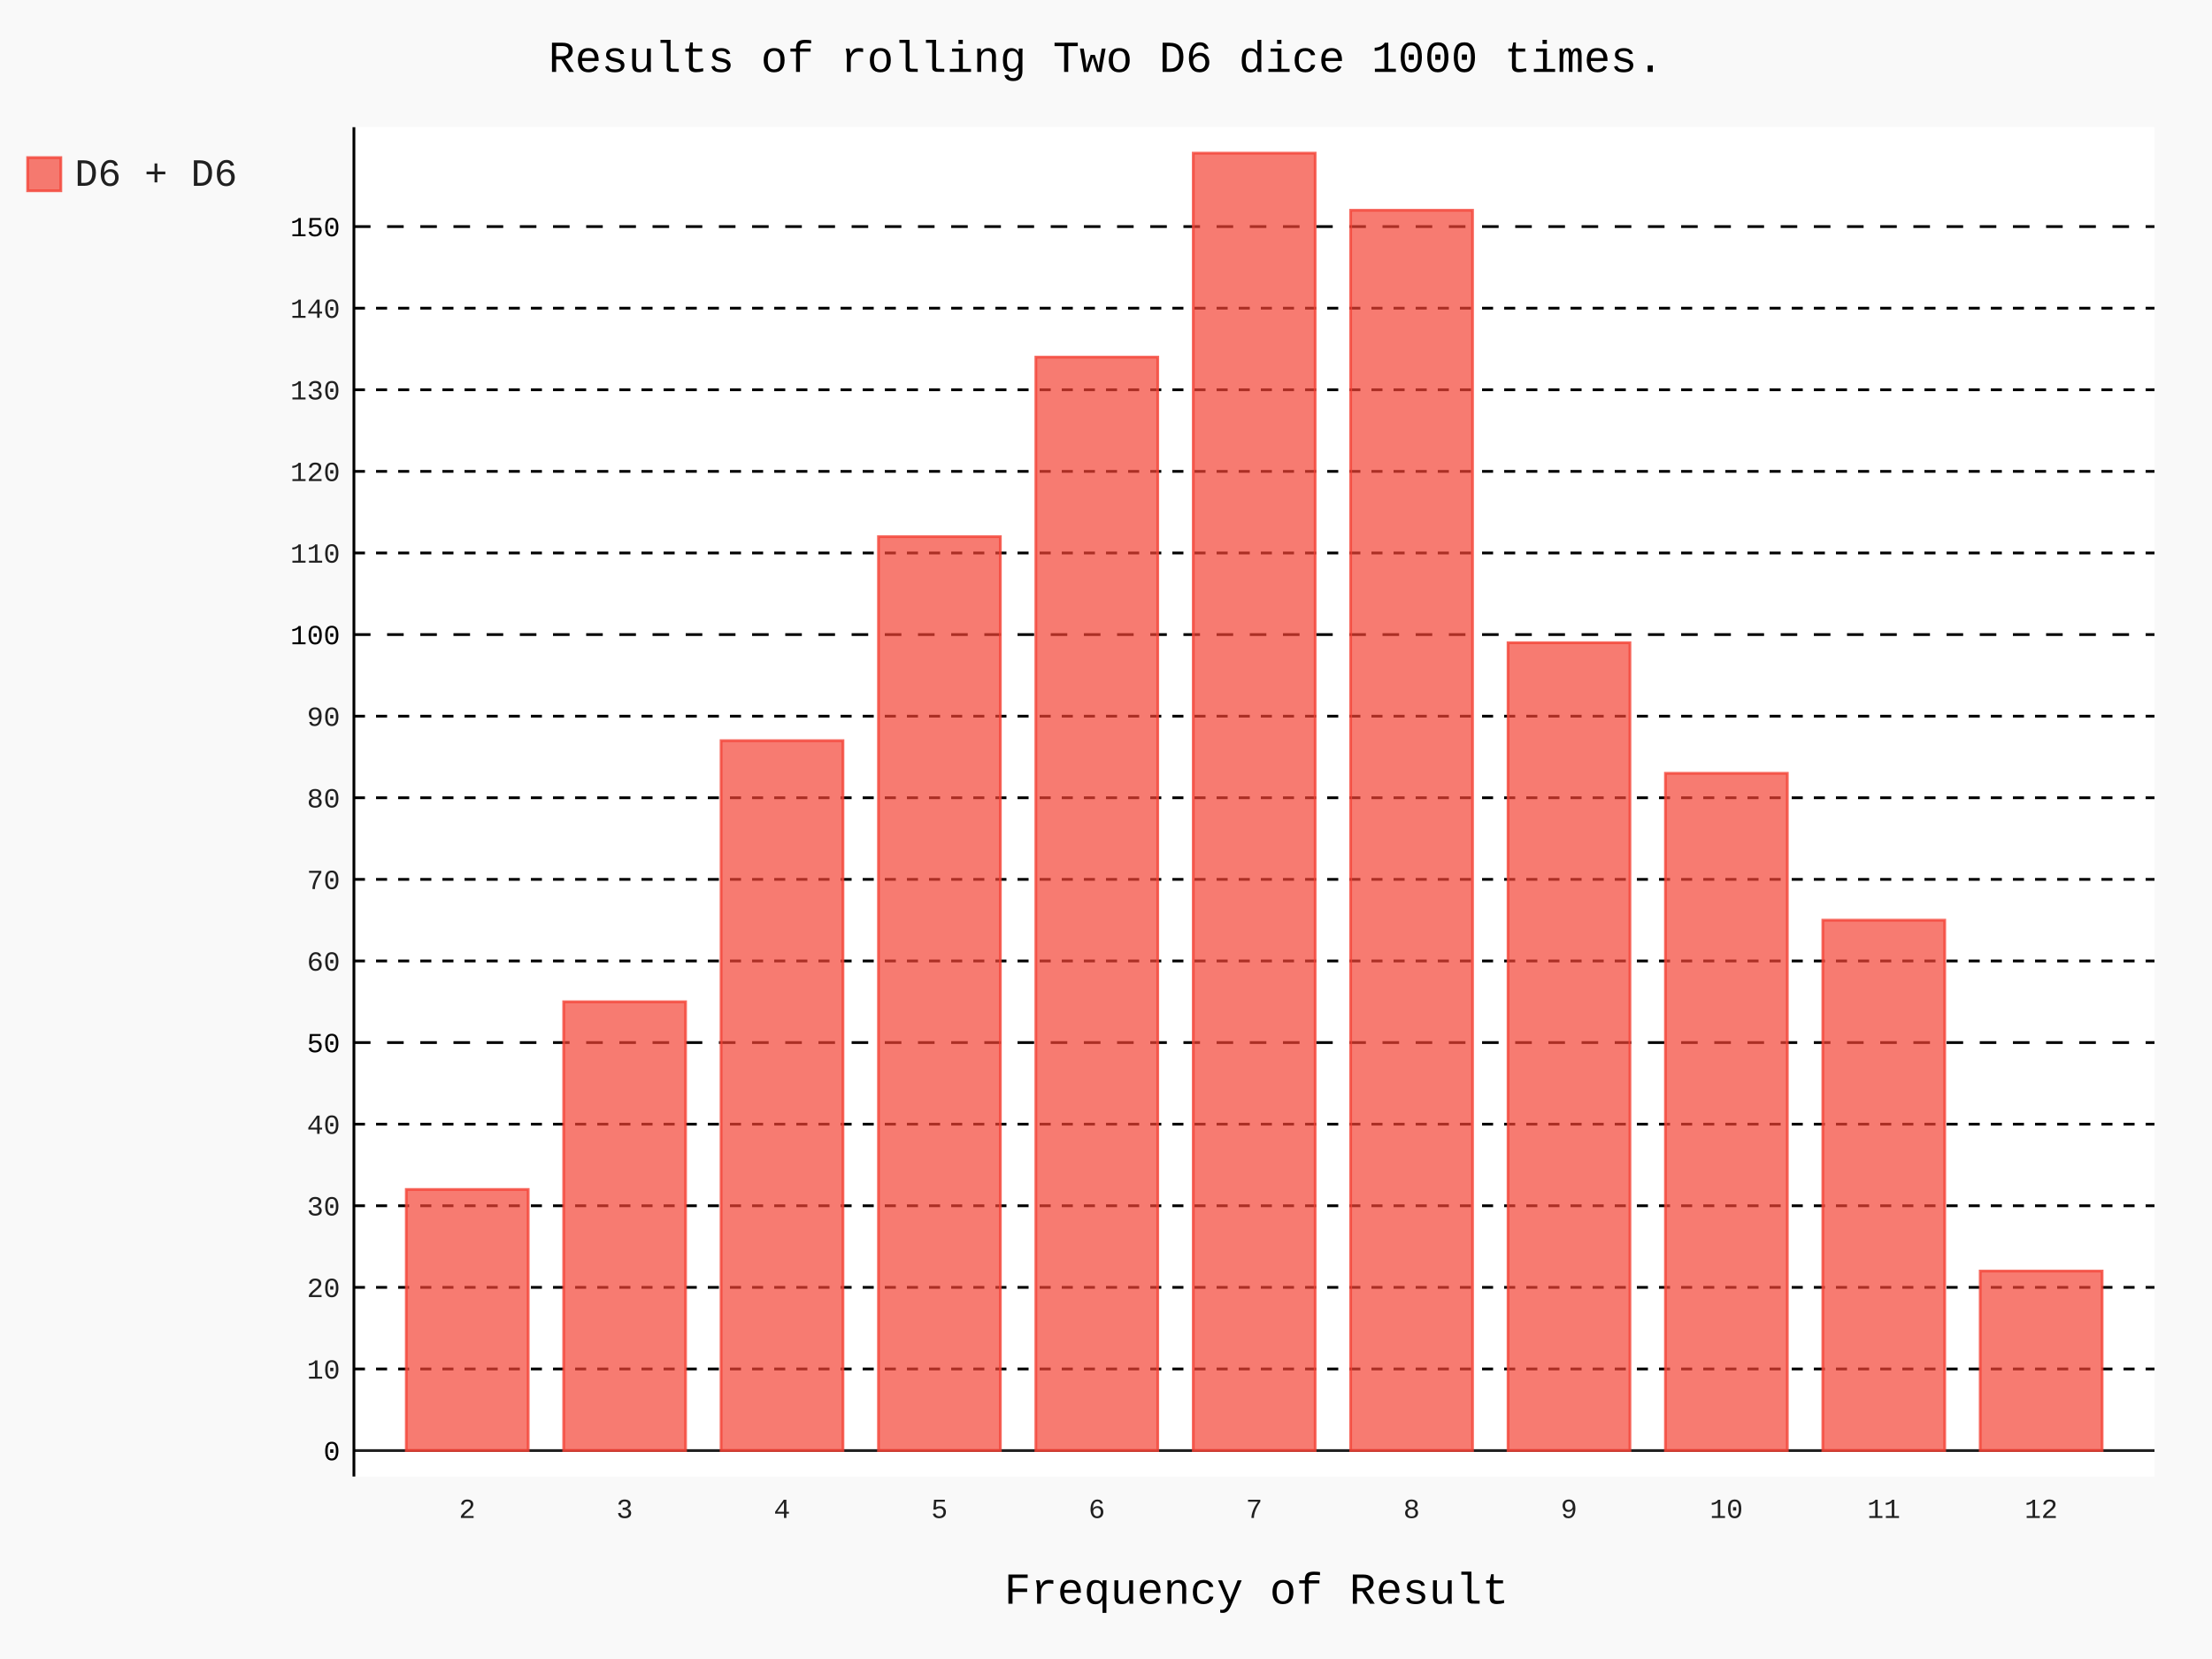
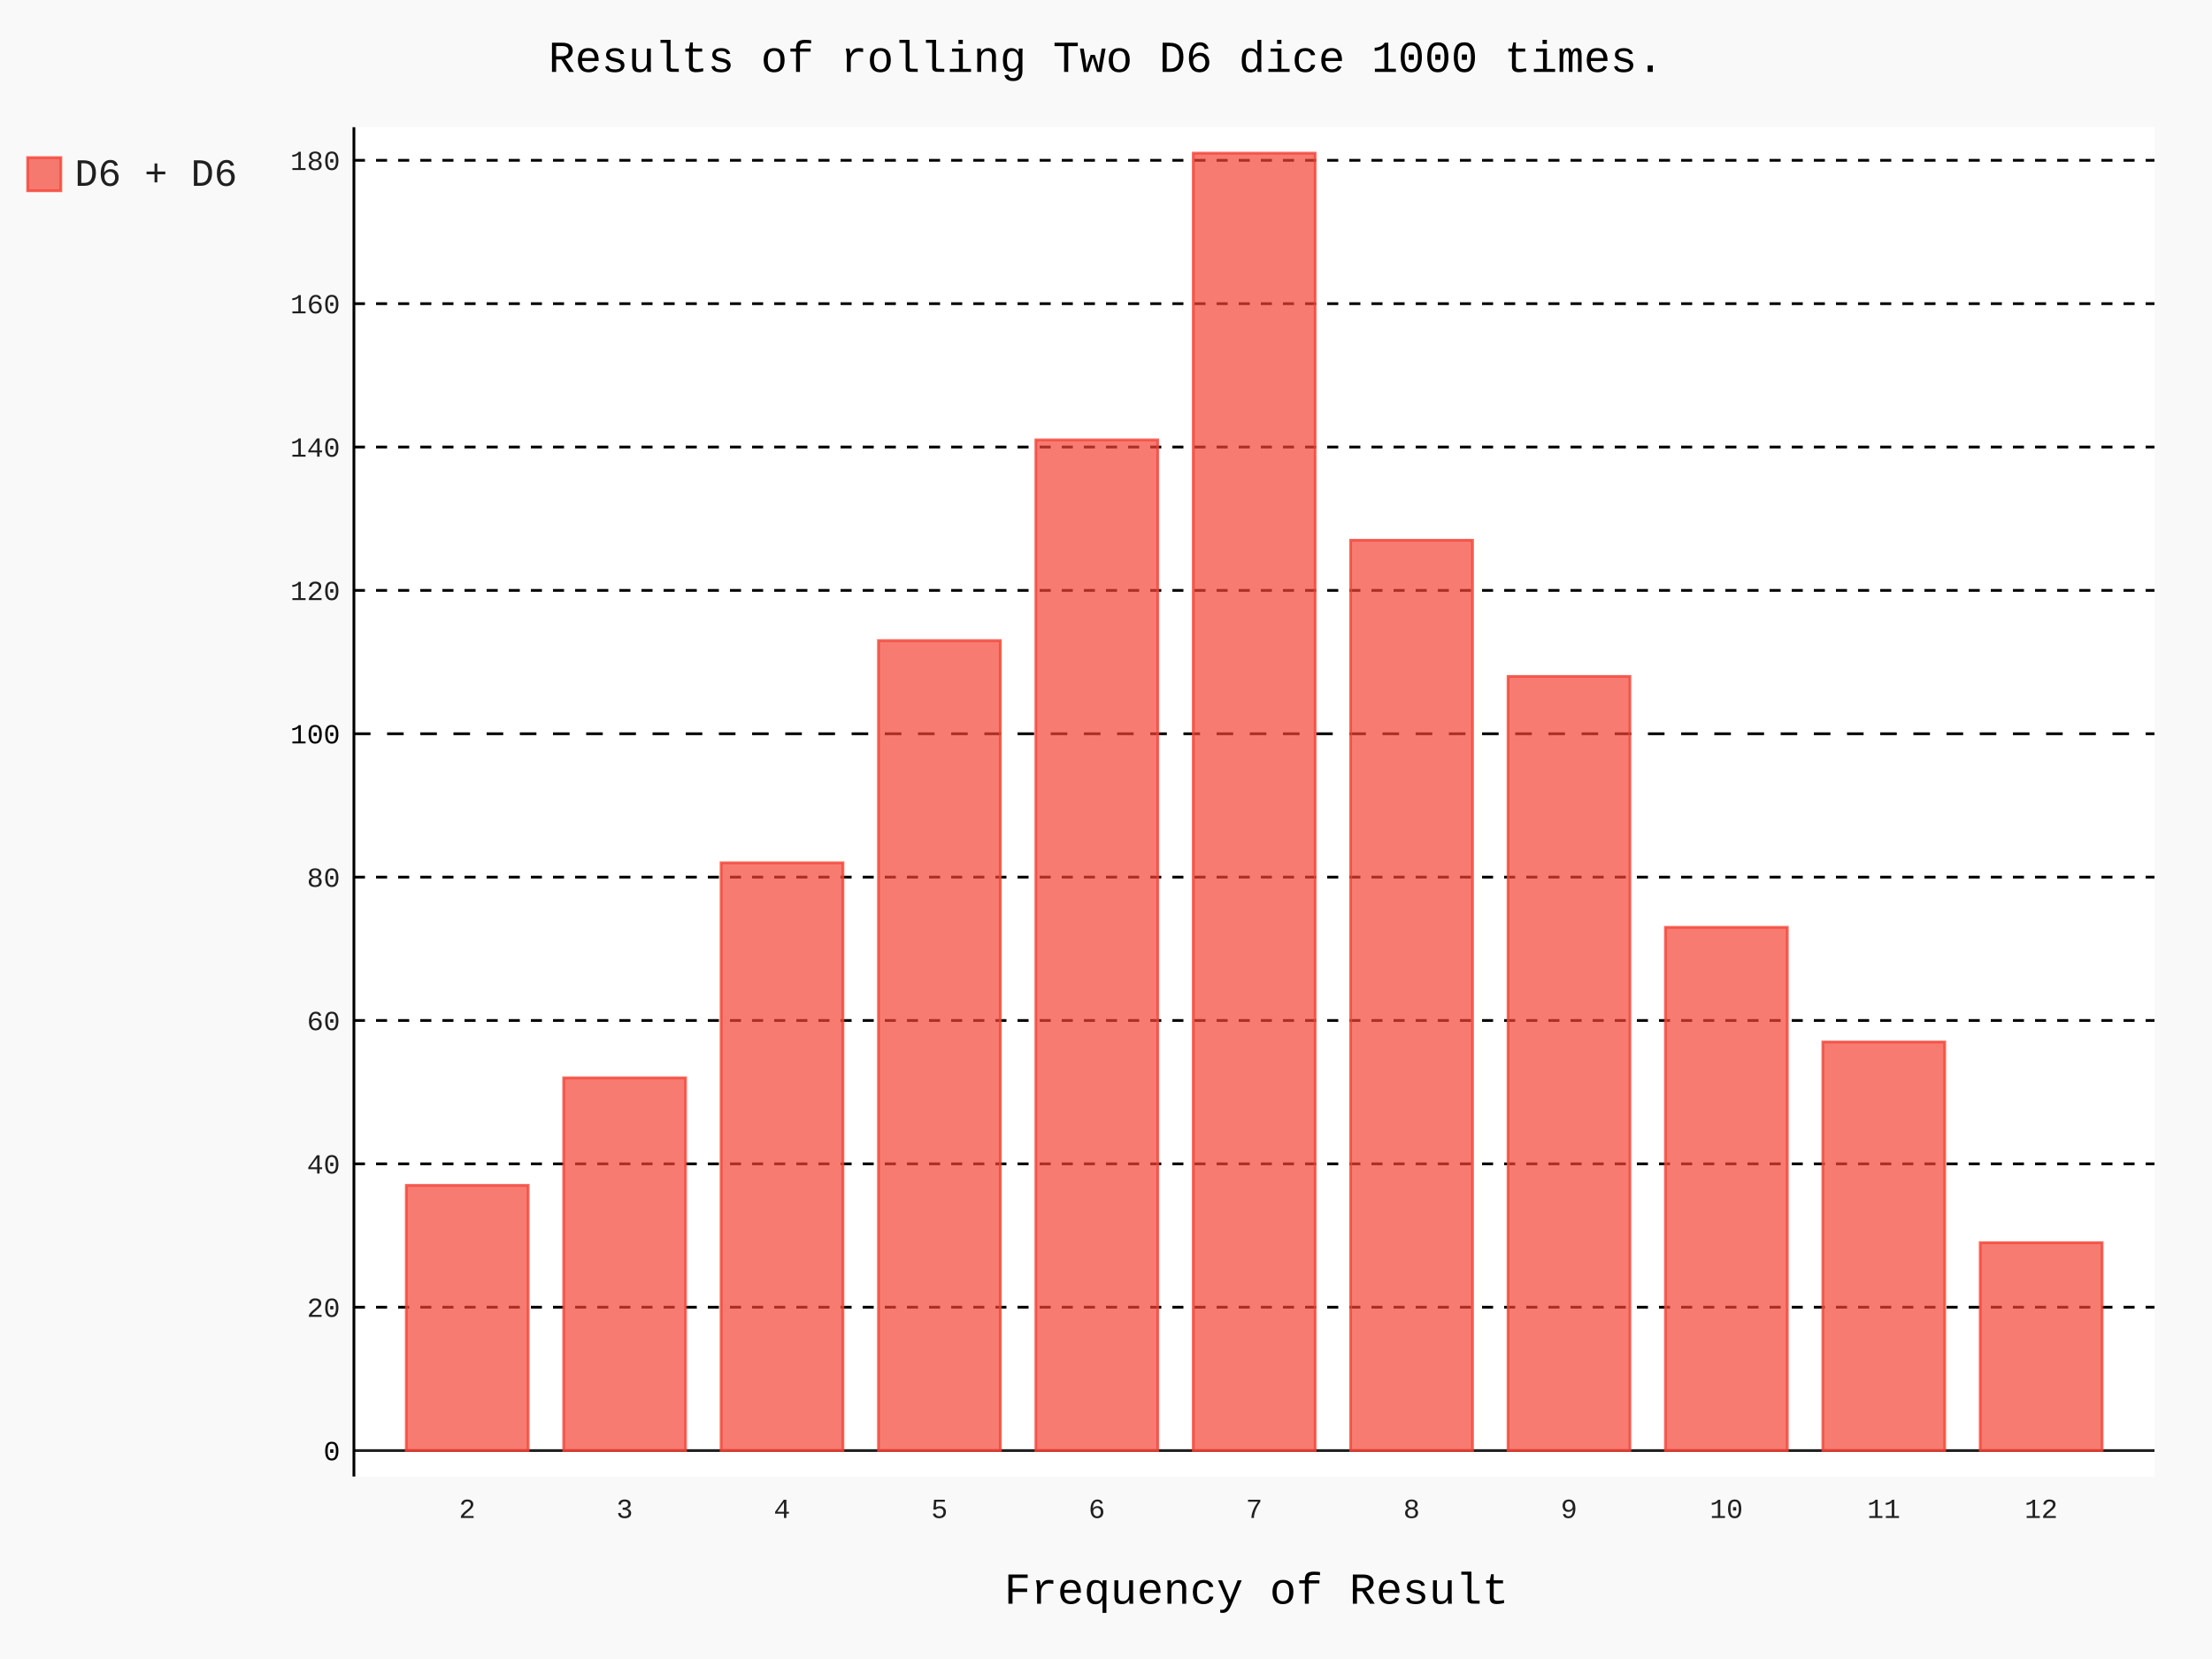
- <svg xmlns="http://www.w3.org/2000/svg" id="chart-f510cb3b-f530-4146-9004-13aab88d4c94" class="pygal-chart" viewBox="0 0 800 600">
+ <svg xmlns="http://www.w3.org/2000/svg" id="chart-bc751dca-ace3-44a9-a9a9-d22015846b7f" class="pygal-chart" viewBox="0 0 800 600">
  <defs>
-     <style type="text/css">#chart-f510cb3b-f530-4146-9004-13aab88d4c94{-webkit-user-select:none;-webkit-font-smoothing:antialiased;font-family:Consolas,"Liberation Mono",Menlo,Courier,monospace}#chart-f510cb3b-f530-4146-9004-13aab88d4c94 .title{font-family:Consolas,"Liberation Mono",Menlo,Courier,monospace;font-size:16px}#chart-f510cb3b-f530-4146-9004-13aab88d4c94 .legends .legend text{font-family:Consolas,"Liberation Mono",Menlo,Courier,monospace;font-size:14px}#chart-f510cb3b-f530-4146-9004-13aab88d4c94 .axis text{font-family:Consolas,"Liberation Mono",Menlo,Courier,monospace;font-size:10px}#chart-f510cb3b-f530-4146-9004-13aab88d4c94 .axis text.major{font-family:Consolas,"Liberation Mono",Menlo,Courier,monospace;font-size:10px}#chart-f510cb3b-f530-4146-9004-13aab88d4c94 .text-overlay text.value{font-family:Consolas,"Liberation Mono",Menlo,Courier,monospace;font-size:16px}#chart-f510cb3b-f530-4146-9004-13aab88d4c94 .text-overlay text.label{font-family:Consolas,"Liberation Mono",Menlo,Courier,monospace;font-size:10px}#chart-f510cb3b-f530-4146-9004-13aab88d4c94 .tooltip{font-family:Consolas,"Liberation Mono",Menlo,Courier,monospace;font-size:14px}#chart-f510cb3b-f530-4146-9004-13aab88d4c94 text.no_data{font-family:Consolas,"Liberation Mono",Menlo,Courier,monospace;font-size:64px}
- #chart-f510cb3b-f530-4146-9004-13aab88d4c94{background-color:rgba(249,249,249,1)}#chart-f510cb3b-f530-4146-9004-13aab88d4c94 path,#chart-f510cb3b-f530-4146-9004-13aab88d4c94 line,#chart-f510cb3b-f530-4146-9004-13aab88d4c94 rect,#chart-f510cb3b-f530-4146-9004-13aab88d4c94 circle{-webkit-transition:150ms;-moz-transition:150ms;transition:150ms}#chart-f510cb3b-f530-4146-9004-13aab88d4c94 .graph &gt; .background{fill:rgba(249,249,249,1)}#chart-f510cb3b-f530-4146-9004-13aab88d4c94 .plot &gt; .background{fill:rgba(255,255,255,1)}#chart-f510cb3b-f530-4146-9004-13aab88d4c94 .graph{fill:rgba(0,0,0,.87)}#chart-f510cb3b-f530-4146-9004-13aab88d4c94 text.no_data{fill:rgba(0,0,0,1)}#chart-f510cb3b-f530-4146-9004-13aab88d4c94 .title{fill:rgba(0,0,0,1)}#chart-f510cb3b-f530-4146-9004-13aab88d4c94 .legends .legend text{fill:rgba(0,0,0,.87)}#chart-f510cb3b-f530-4146-9004-13aab88d4c94 .legends .legend:hover text{fill:rgba(0,0,0,1)}#chart-f510cb3b-f530-4146-9004-13aab88d4c94 .axis .line{stroke:rgba(0,0,0,1)}#chart-f510cb3b-f530-4146-9004-13aab88d4c94 .axis .guide.line{stroke:rgba(0,0,0,.54)}#chart-f510cb3b-f530-4146-9004-13aab88d4c94 .axis .major.line{stroke:rgba(0,0,0,.87)}#chart-f510cb3b-f530-4146-9004-13aab88d4c94 .axis text.major{fill:rgba(0,0,0,1)}#chart-f510cb3b-f530-4146-9004-13aab88d4c94 .axis.y .guides:hover .guide.line,#chart-f510cb3b-f530-4146-9004-13aab88d4c94 .line-graph .axis.x .guides:hover .guide.line,#chart-f510cb3b-f530-4146-9004-13aab88d4c94 .stackedline-graph .axis.x .guides:hover .guide.line,#chart-f510cb3b-f530-4146-9004-13aab88d4c94 .xy-graph .axis.x .guides:hover .guide.line{stroke:rgba(0,0,0,1)}#chart-f510cb3b-f530-4146-9004-13aab88d4c94 .axis .guides:hover text{fill:rgba(0,0,0,1)}#chart-f510cb3b-f530-4146-9004-13aab88d4c94 .reactive{fill-opacity:.7;stroke-opacity:.8;stroke-width:1}#chart-f510cb3b-f530-4146-9004-13aab88d4c94 .ci{stroke:rgba(0,0,0,.87)}#chart-f510cb3b-f530-4146-9004-13aab88d4c94 .reactive.active,#chart-f510cb3b-f530-4146-9004-13aab88d4c94 .active .reactive{fill-opacity:.8;stroke-opacity:.9;stroke-width:4}#chart-f510cb3b-f530-4146-9004-13aab88d4c94 .ci .reactive.active{stroke-width:1.5}#chart-f510cb3b-f530-4146-9004-13aab88d4c94 .series text{fill:rgba(0,0,0,1)}#chart-f510cb3b-f530-4146-9004-13aab88d4c94 .tooltip rect{fill:rgba(255,255,255,1);stroke:rgba(0,0,0,1);-webkit-transition:opacity 150ms;-moz-transition:opacity 150ms;transition:opacity 150ms}#chart-f510cb3b-f530-4146-9004-13aab88d4c94 .tooltip .label{fill:rgba(0,0,0,.87)}#chart-f510cb3b-f530-4146-9004-13aab88d4c94 .tooltip .label{fill:rgba(0,0,0,.87)}#chart-f510cb3b-f530-4146-9004-13aab88d4c94 .tooltip .legend{font-size:.8em;fill:rgba(0,0,0,.54)}#chart-f510cb3b-f530-4146-9004-13aab88d4c94 .tooltip .x_label{font-size:.6em;fill:rgba(0,0,0,1)}#chart-f510cb3b-f530-4146-9004-13aab88d4c94 .tooltip .xlink{font-size:.5em;text-decoration:underline}#chart-f510cb3b-f530-4146-9004-13aab88d4c94 .tooltip .value{font-size:1.5em}#chart-f510cb3b-f530-4146-9004-13aab88d4c94 .bound{font-size:.5em}#chart-f510cb3b-f530-4146-9004-13aab88d4c94 .max-value{font-size:.75em;fill:rgba(0,0,0,.54)}#chart-f510cb3b-f530-4146-9004-13aab88d4c94 .map-element{fill:rgba(255,255,255,1);stroke:rgba(0,0,0,.54) !important}#chart-f510cb3b-f530-4146-9004-13aab88d4c94 .map-element .reactive{fill-opacity:inherit;stroke-opacity:inherit}#chart-f510cb3b-f530-4146-9004-13aab88d4c94 .color-0,#chart-f510cb3b-f530-4146-9004-13aab88d4c94 .color-0 a:visited{stroke:#F44336;fill:#F44336}#chart-f510cb3b-f530-4146-9004-13aab88d4c94 .text-overlay .color-0 text{fill:black}
- #chart-f510cb3b-f530-4146-9004-13aab88d4c94 text.no_data{text-anchor:middle}#chart-f510cb3b-f530-4146-9004-13aab88d4c94 .guide.line{fill:none}#chart-f510cb3b-f530-4146-9004-13aab88d4c94 .centered{text-anchor:middle}#chart-f510cb3b-f530-4146-9004-13aab88d4c94 .title{text-anchor:middle}#chart-f510cb3b-f530-4146-9004-13aab88d4c94 .legends .legend text{fill-opacity:1}#chart-f510cb3b-f530-4146-9004-13aab88d4c94 .axis.x text{text-anchor:middle}#chart-f510cb3b-f530-4146-9004-13aab88d4c94 .axis.x:not(.web) text[transform]{text-anchor:start}#chart-f510cb3b-f530-4146-9004-13aab88d4c94 .axis.x:not(.web) text[transform].backwards{text-anchor:end}#chart-f510cb3b-f530-4146-9004-13aab88d4c94 .axis.y text{text-anchor:end}#chart-f510cb3b-f530-4146-9004-13aab88d4c94 .axis.y text[transform].backwards{text-anchor:start}#chart-f510cb3b-f530-4146-9004-13aab88d4c94 .axis.y2 text{text-anchor:start}#chart-f510cb3b-f530-4146-9004-13aab88d4c94 .axis.y2 text[transform].backwards{text-anchor:end}#chart-f510cb3b-f530-4146-9004-13aab88d4c94 .axis .guide.line{stroke-dasharray:4,4;stroke:black}#chart-f510cb3b-f530-4146-9004-13aab88d4c94 .axis .major.guide.line{stroke-dasharray:6,6;stroke:black}#chart-f510cb3b-f530-4146-9004-13aab88d4c94 .horizontal .axis.y .guide.line,#chart-f510cb3b-f530-4146-9004-13aab88d4c94 .horizontal .axis.y2 .guide.line,#chart-f510cb3b-f530-4146-9004-13aab88d4c94 .vertical .axis.x .guide.line{opacity:0}#chart-f510cb3b-f530-4146-9004-13aab88d4c94 .horizontal .axis.always_show .guide.line,#chart-f510cb3b-f530-4146-9004-13aab88d4c94 .vertical .axis.always_show .guide.line{opacity:1 !important}#chart-f510cb3b-f530-4146-9004-13aab88d4c94 .axis.y .guides:hover .guide.line,#chart-f510cb3b-f530-4146-9004-13aab88d4c94 .axis.y2 .guides:hover .guide.line,#chart-f510cb3b-f530-4146-9004-13aab88d4c94 .axis.x .guides:hover .guide.line{opacity:1}#chart-f510cb3b-f530-4146-9004-13aab88d4c94 .axis .guides:hover text{opacity:1}#chart-f510cb3b-f530-4146-9004-13aab88d4c94 .nofill{fill:none}#chart-f510cb3b-f530-4146-9004-13aab88d4c94 .subtle-fill{fill-opacity:.2}#chart-f510cb3b-f530-4146-9004-13aab88d4c94 .dot{stroke-width:1px;fill-opacity:1;stroke-opacity:1}#chart-f510cb3b-f530-4146-9004-13aab88d4c94 .dot.active{stroke-width:5px}#chart-f510cb3b-f530-4146-9004-13aab88d4c94 .dot.negative{fill:transparent}#chart-f510cb3b-f530-4146-9004-13aab88d4c94 text,#chart-f510cb3b-f530-4146-9004-13aab88d4c94 tspan{stroke:none !important}#chart-f510cb3b-f530-4146-9004-13aab88d4c94 .series text.active{opacity:1}#chart-f510cb3b-f530-4146-9004-13aab88d4c94 .tooltip rect{fill-opacity:.95;stroke-width:.5}#chart-f510cb3b-f530-4146-9004-13aab88d4c94 .tooltip text{fill-opacity:1}#chart-f510cb3b-f530-4146-9004-13aab88d4c94 .showable{visibility:hidden}#chart-f510cb3b-f530-4146-9004-13aab88d4c94 .showable.shown{visibility:visible}#chart-f510cb3b-f530-4146-9004-13aab88d4c94 .gauge-background{fill:rgba(229,229,229,1);stroke:none}#chart-f510cb3b-f530-4146-9004-13aab88d4c94 .bg-lines{stroke:rgba(249,249,249,1);stroke-width:2px}</style>
+     <style type="text/css">#chart-bc751dca-ace3-44a9-a9a9-d22015846b7f{-webkit-user-select:none;-webkit-font-smoothing:antialiased;font-family:Consolas,"Liberation Mono",Menlo,Courier,monospace}#chart-bc751dca-ace3-44a9-a9a9-d22015846b7f .title{font-family:Consolas,"Liberation Mono",Menlo,Courier,monospace;font-size:16px}#chart-bc751dca-ace3-44a9-a9a9-d22015846b7f .legends .legend text{font-family:Consolas,"Liberation Mono",Menlo,Courier,monospace;font-size:14px}#chart-bc751dca-ace3-44a9-a9a9-d22015846b7f .axis text{font-family:Consolas,"Liberation Mono",Menlo,Courier,monospace;font-size:10px}#chart-bc751dca-ace3-44a9-a9a9-d22015846b7f .axis text.major{font-family:Consolas,"Liberation Mono",Menlo,Courier,monospace;font-size:10px}#chart-bc751dca-ace3-44a9-a9a9-d22015846b7f .text-overlay text.value{font-family:Consolas,"Liberation Mono",Menlo,Courier,monospace;font-size:16px}#chart-bc751dca-ace3-44a9-a9a9-d22015846b7f .text-overlay text.label{font-family:Consolas,"Liberation Mono",Menlo,Courier,monospace;font-size:10px}#chart-bc751dca-ace3-44a9-a9a9-d22015846b7f .tooltip{font-family:Consolas,"Liberation Mono",Menlo,Courier,monospace;font-size:14px}#chart-bc751dca-ace3-44a9-a9a9-d22015846b7f text.no_data{font-family:Consolas,"Liberation Mono",Menlo,Courier,monospace;font-size:64px}
+ #chart-bc751dca-ace3-44a9-a9a9-d22015846b7f{background-color:rgba(249,249,249,1)}#chart-bc751dca-ace3-44a9-a9a9-d22015846b7f path,#chart-bc751dca-ace3-44a9-a9a9-d22015846b7f line,#chart-bc751dca-ace3-44a9-a9a9-d22015846b7f rect,#chart-bc751dca-ace3-44a9-a9a9-d22015846b7f circle{-webkit-transition:150ms;-moz-transition:150ms;transition:150ms}#chart-bc751dca-ace3-44a9-a9a9-d22015846b7f .graph &gt; .background{fill:rgba(249,249,249,1)}#chart-bc751dca-ace3-44a9-a9a9-d22015846b7f .plot &gt; .background{fill:rgba(255,255,255,1)}#chart-bc751dca-ace3-44a9-a9a9-d22015846b7f .graph{fill:rgba(0,0,0,.87)}#chart-bc751dca-ace3-44a9-a9a9-d22015846b7f text.no_data{fill:rgba(0,0,0,1)}#chart-bc751dca-ace3-44a9-a9a9-d22015846b7f .title{fill:rgba(0,0,0,1)}#chart-bc751dca-ace3-44a9-a9a9-d22015846b7f .legends .legend text{fill:rgba(0,0,0,.87)}#chart-bc751dca-ace3-44a9-a9a9-d22015846b7f .legends .legend:hover text{fill:rgba(0,0,0,1)}#chart-bc751dca-ace3-44a9-a9a9-d22015846b7f .axis .line{stroke:rgba(0,0,0,1)}#chart-bc751dca-ace3-44a9-a9a9-d22015846b7f .axis .guide.line{stroke:rgba(0,0,0,.54)}#chart-bc751dca-ace3-44a9-a9a9-d22015846b7f .axis .major.line{stroke:rgba(0,0,0,.87)}#chart-bc751dca-ace3-44a9-a9a9-d22015846b7f .axis text.major{fill:rgba(0,0,0,1)}#chart-bc751dca-ace3-44a9-a9a9-d22015846b7f .axis.y .guides:hover .guide.line,#chart-bc751dca-ace3-44a9-a9a9-d22015846b7f .line-graph .axis.x .guides:hover .guide.line,#chart-bc751dca-ace3-44a9-a9a9-d22015846b7f .stackedline-graph .axis.x .guides:hover .guide.line,#chart-bc751dca-ace3-44a9-a9a9-d22015846b7f .xy-graph .axis.x .guides:hover .guide.line{stroke:rgba(0,0,0,1)}#chart-bc751dca-ace3-44a9-a9a9-d22015846b7f .axis .guides:hover text{fill:rgba(0,0,0,1)}#chart-bc751dca-ace3-44a9-a9a9-d22015846b7f .reactive{fill-opacity:.7;stroke-opacity:.8;stroke-width:1}#chart-bc751dca-ace3-44a9-a9a9-d22015846b7f .ci{stroke:rgba(0,0,0,.87)}#chart-bc751dca-ace3-44a9-a9a9-d22015846b7f .reactive.active,#chart-bc751dca-ace3-44a9-a9a9-d22015846b7f .active .reactive{fill-opacity:.8;stroke-opacity:.9;stroke-width:4}#chart-bc751dca-ace3-44a9-a9a9-d22015846b7f .ci .reactive.active{stroke-width:1.5}#chart-bc751dca-ace3-44a9-a9a9-d22015846b7f .series text{fill:rgba(0,0,0,1)}#chart-bc751dca-ace3-44a9-a9a9-d22015846b7f .tooltip rect{fill:rgba(255,255,255,1);stroke:rgba(0,0,0,1);-webkit-transition:opacity 150ms;-moz-transition:opacity 150ms;transition:opacity 150ms}#chart-bc751dca-ace3-44a9-a9a9-d22015846b7f .tooltip .label{fill:rgba(0,0,0,.87)}#chart-bc751dca-ace3-44a9-a9a9-d22015846b7f .tooltip .label{fill:rgba(0,0,0,.87)}#chart-bc751dca-ace3-44a9-a9a9-d22015846b7f .tooltip .legend{font-size:.8em;fill:rgba(0,0,0,.54)}#chart-bc751dca-ace3-44a9-a9a9-d22015846b7f .tooltip .x_label{font-size:.6em;fill:rgba(0,0,0,1)}#chart-bc751dca-ace3-44a9-a9a9-d22015846b7f .tooltip .xlink{font-size:.5em;text-decoration:underline}#chart-bc751dca-ace3-44a9-a9a9-d22015846b7f .tooltip .value{font-size:1.5em}#chart-bc751dca-ace3-44a9-a9a9-d22015846b7f .bound{font-size:.5em}#chart-bc751dca-ace3-44a9-a9a9-d22015846b7f .max-value{font-size:.75em;fill:rgba(0,0,0,.54)}#chart-bc751dca-ace3-44a9-a9a9-d22015846b7f .map-element{fill:rgba(255,255,255,1);stroke:rgba(0,0,0,.54) !important}#chart-bc751dca-ace3-44a9-a9a9-d22015846b7f .map-element .reactive{fill-opacity:inherit;stroke-opacity:inherit}#chart-bc751dca-ace3-44a9-a9a9-d22015846b7f .color-0,#chart-bc751dca-ace3-44a9-a9a9-d22015846b7f .color-0 a:visited{stroke:#F44336;fill:#F44336}#chart-bc751dca-ace3-44a9-a9a9-d22015846b7f .text-overlay .color-0 text{fill:black}
+ #chart-bc751dca-ace3-44a9-a9a9-d22015846b7f text.no_data{text-anchor:middle}#chart-bc751dca-ace3-44a9-a9a9-d22015846b7f .guide.line{fill:none}#chart-bc751dca-ace3-44a9-a9a9-d22015846b7f .centered{text-anchor:middle}#chart-bc751dca-ace3-44a9-a9a9-d22015846b7f .title{text-anchor:middle}#chart-bc751dca-ace3-44a9-a9a9-d22015846b7f .legends .legend text{fill-opacity:1}#chart-bc751dca-ace3-44a9-a9a9-d22015846b7f .axis.x text{text-anchor:middle}#chart-bc751dca-ace3-44a9-a9a9-d22015846b7f .axis.x:not(.web) text[transform]{text-anchor:start}#chart-bc751dca-ace3-44a9-a9a9-d22015846b7f .axis.x:not(.web) text[transform].backwards{text-anchor:end}#chart-bc751dca-ace3-44a9-a9a9-d22015846b7f .axis.y text{text-anchor:end}#chart-bc751dca-ace3-44a9-a9a9-d22015846b7f .axis.y text[transform].backwards{text-anchor:start}#chart-bc751dca-ace3-44a9-a9a9-d22015846b7f .axis.y2 text{text-anchor:start}#chart-bc751dca-ace3-44a9-a9a9-d22015846b7f .axis.y2 text[transform].backwards{text-anchor:end}#chart-bc751dca-ace3-44a9-a9a9-d22015846b7f .axis .guide.line{stroke-dasharray:4,4;stroke:black}#chart-bc751dca-ace3-44a9-a9a9-d22015846b7f .axis .major.guide.line{stroke-dasharray:6,6;stroke:black}#chart-bc751dca-ace3-44a9-a9a9-d22015846b7f .horizontal .axis.y .guide.line,#chart-bc751dca-ace3-44a9-a9a9-d22015846b7f .horizontal .axis.y2 .guide.line,#chart-bc751dca-ace3-44a9-a9a9-d22015846b7f .vertical .axis.x .guide.line{opacity:0}#chart-bc751dca-ace3-44a9-a9a9-d22015846b7f .horizontal .axis.always_show .guide.line,#chart-bc751dca-ace3-44a9-a9a9-d22015846b7f .vertical .axis.always_show .guide.line{opacity:1 !important}#chart-bc751dca-ace3-44a9-a9a9-d22015846b7f .axis.y .guides:hover .guide.line,#chart-bc751dca-ace3-44a9-a9a9-d22015846b7f .axis.y2 .guides:hover .guide.line,#chart-bc751dca-ace3-44a9-a9a9-d22015846b7f .axis.x .guides:hover .guide.line{opacity:1}#chart-bc751dca-ace3-44a9-a9a9-d22015846b7f .axis .guides:hover text{opacity:1}#chart-bc751dca-ace3-44a9-a9a9-d22015846b7f .nofill{fill:none}#chart-bc751dca-ace3-44a9-a9a9-d22015846b7f .subtle-fill{fill-opacity:.2}#chart-bc751dca-ace3-44a9-a9a9-d22015846b7f .dot{stroke-width:1px;fill-opacity:1;stroke-opacity:1}#chart-bc751dca-ace3-44a9-a9a9-d22015846b7f .dot.active{stroke-width:5px}#chart-bc751dca-ace3-44a9-a9a9-d22015846b7f .dot.negative{fill:transparent}#chart-bc751dca-ace3-44a9-a9a9-d22015846b7f text,#chart-bc751dca-ace3-44a9-a9a9-d22015846b7f tspan{stroke:none !important}#chart-bc751dca-ace3-44a9-a9a9-d22015846b7f .series text.active{opacity:1}#chart-bc751dca-ace3-44a9-a9a9-d22015846b7f .tooltip rect{fill-opacity:.95;stroke-width:.5}#chart-bc751dca-ace3-44a9-a9a9-d22015846b7f .tooltip text{fill-opacity:1}#chart-bc751dca-ace3-44a9-a9a9-d22015846b7f .showable{visibility:hidden}#chart-bc751dca-ace3-44a9-a9a9-d22015846b7f .showable.shown{visibility:visible}#chart-bc751dca-ace3-44a9-a9a9-d22015846b7f .gauge-background{fill:rgba(229,229,229,1);stroke:none}#chart-bc751dca-ace3-44a9-a9a9-d22015846b7f .bg-lines{stroke:rgba(249,249,249,1);stroke-width:2px}</style>
  </defs>
  <g class="graph bar-graph vertical">
    <rect x="0" y="0" width="800" height="600" class="background" />
    <g transform="translate(128, 46)" class="plot">
      <rect x="0" y="0" width="651.2" height="488" class="background" />
      <g class="axis y always_show">
        <g class="guides">
          <path d="M0 478.615 h651.2" class="axis major line" />
          <text x="-5" y="482.115" class="major">0</text>
        </g>
        <g class="guides">
-           <path d="M0 449.104 h651.2" class="guide line" />
-           <text x="-5" y="452.604" class="">10</text>
+           <path d="M0 426.767 h651.2" class="guide line" />
+           <text x="-5" y="430.267" class="">20</text>
        </g>
        <g class="guides">
-           <path d="M0 419.593 h651.2" class="guide line" />
-           <text x="-5" y="423.093" class="">20</text>
+           <path d="M0 374.918 h651.2" class="guide line" />
+           <text x="-5" y="378.418" class="">40</text>
        </g>
        <g class="guides">
-           <path d="M0 390.081 h651.2" class="guide line" />
-           <text x="-5" y="393.581" class="">30</text>
+           <path d="M0 323.069 h651.2" class="guide line" />
+           <text x="-5" y="326.569" class="">60</text>
        </g>
        <g class="guides">
-           <path d="M0 360.57 h651.2" class="guide line" />
-           <text x="-5" y="364.07" class="">40</text>
+           <path d="M0 271.221 h651.2" class="guide line" />
+           <text x="-5" y="274.721" class="">80</text>
        </g>
        <g class="guides">
-           <path d="M0 331.059 h651.2" class="major guide line" />
-           <text x="-5" y="334.559" class="major">50</text>
+           <path d="M0 219.372 h651.2" class="major guide line" />
+           <text x="-5" y="222.872" class="major">100</text>
        </g>
        <g class="guides">
-           <path d="M0 301.547 h651.2" class="guide line" />
-           <text x="-5" y="305.047" class="">60</text>
+           <path d="M0 167.523 h651.2" class="guide line" />
+           <text x="-5" y="171.023" class="">120</text>
        </g>
        <g class="guides">
-           <path d="M0 272.036 h651.2" class="guide line" />
-           <text x="-5" y="275.536" class="">70</text>
+           <path d="M0 115.674 h651.2" class="guide line" />
+           <text x="-5" y="119.174" class="">140</text>
        </g>
        <g class="guides">
-           <path d="M0 242.524 h651.2" class="guide line" />
-           <text x="-5" y="246.024" class="">80</text>
+           <path d="M0 63.826 h651.2" class="guide line" />
+           <text x="-5" y="67.326" class="">160</text>
        </g>
        <g class="guides">
-           <path d="M0 213.013 h651.2" class="guide line" />
-           <text x="-5" y="216.513" class="">90</text>
-         </g>
-         <g class="guides">
-           <path d="M0 183.502 h651.2" class="major guide line" />
-           <text x="-5" y="187.002" class="major">100</text>
-         </g>
-         <g class="guides">
-           <path d="M0 153.99 h651.2" class="guide line" />
-           <text x="-5" y="157.49" class="">110</text>
-         </g>
-         <g class="guides">
-           <path d="M0 124.479 h651.2" class="guide line" />
-           <text x="-5" y="127.979" class="">120</text>
-         </g>
-         <g class="guides">
-           <path d="M0 94.968 h651.2" class="guide line" />
-           <text x="-5" y="98.468" class="">130</text>
-         </g>
-         <g class="guides">
-           <path d="M0 65.456 h651.2" class="guide line" />
-           <text x="-5" y="68.956" class="">140</text>
-         </g>
-         <g class="guides">
-           <path d="M0 35.945 h651.2" class="major guide line" />
-           <text x="-5" y="39.445" class="major">150</text>
+           <path d="M0 11.977 h651.2" class="guide line" />
+           <text x="-5" y="15.477" class="">180</text>
        </g>
      </g>
      <g class="axis x">
        <path d="M0 0 v488" class="line" />
        <g class="guides">
          <path d="M40.985 0 v488" class="guide line" />
          <text x="40.985" y="503.0" class="">2</text>
        </g>
        <g class="guides">
          <path d="M97.908 0 v488" class="guide line" />
          <text x="97.908" y="503.0" class="">3</text>
        </g>
        <g class="guides">
          <path d="M154.831 0 v488" class="guide line" />
          <text x="154.831" y="503.0" class="">4</text>
        </g>
        <g class="guides">
          <path d="M211.754 0 v488" class="guide line" />
          <text x="211.754" y="503.0" class="">5</text>
        </g>
        <g class="guides">
          <path d="M268.677 0 v488" class="guide line" />
          <text x="268.677" y="503.0" class="">6</text>
        </g>
        <g class="guides">
          <path d="M325.6 0 v488" class="guide line" />
          <text x="325.6" y="503.0" class="">7</text>
        </g>
        <g class="guides">
          <path d="M382.523 0 v488" class="guide line" />
          <text x="382.523" y="503.0" class="">8</text>
        </g>
        <g class="guides">
          <path d="M439.446 0 v488" class="guide line" />
          <text x="439.446" y="503.0" class="">9</text>
        </g>
        <g class="guides">
          <path d="M496.369 0 v488" class="guide line" />
          <text x="496.369" y="503.0" class="">10</text>
        </g>
        <g class="guides">
          <path d="M553.292 0 v488" class="guide line" />
          <text x="553.292" y="503.0" class="">11</text>
        </g>
        <g class="guides">
          <path d="M610.215 0 v488" class="guide line" />
          <text x="610.215" y="503.0" class="">12</text>
        </g>
      </g>
      <g class="series serie-0 color-0">
        <g class="bars">
          <g class="bar">
-             <rect x="18.944" y="384.179" rx="0" ry="0" width="44.081" height="94.436" class="rect reactive tooltip-trigger" />
+             <rect x="18.944" y="382.695" rx="0" ry="0" width="44.081" height="95.92" class="rect reactive tooltip-trigger" />
          </g>
          <g class="bar">
-             <rect x="75.867" y="316.303" rx="0" ry="0" width="44.081" height="162.313" class="rect reactive tooltip-trigger" />
+             <rect x="75.867" y="343.809" rx="0" ry="0" width="44.081" height="134.807" class="rect reactive tooltip-trigger" />
          </g>
          <g class="bar">
-             <rect x="132.79" y="221.866" rx="0" ry="0" width="44.081" height="256.749" class="rect reactive tooltip-trigger" />
+             <rect x="132.79" y="266.036" rx="0" ry="0" width="44.081" height="212.58" class="rect reactive tooltip-trigger" />
          </g>
          <g class="bar">
-             <rect x="189.713" y="148.088" rx="0" ry="0" width="44.081" height="330.527" class="rect reactive tooltip-trigger" />
+             <rect x="189.713" y="185.67" rx="0" ry="0" width="44.081" height="292.945" class="rect reactive tooltip-trigger" />
          </g>
          <g class="bar">
-             <rect x="246.636" y="83.163" rx="0" ry="0" width="44.081" height="395.452" class="rect reactive tooltip-trigger" />
+             <rect x="246.636" y="113.082" rx="0" ry="0" width="44.081" height="365.533" class="rect reactive tooltip-trigger" />
          </g>
          <g class="bar">
            <rect x="303.559" y="9.385" rx="0" ry="0" width="44.081" height="469.231" class="rect reactive tooltip-trigger" />
          </g>
          <g class="bar">
-             <rect x="360.482" y="30.043" rx="0" ry="0" width="44.081" height="448.573" class="rect reactive tooltip-trigger" />
+             <rect x="360.482" y="149.376" rx="0" ry="0" width="44.081" height="329.239" class="rect reactive tooltip-trigger" />
          </g>
          <g class="bar">
-             <rect x="417.406" y="186.453" rx="0" ry="0" width="44.081" height="292.163" class="rect reactive tooltip-trigger" />
+             <rect x="417.406" y="198.632" rx="0" ry="0" width="44.081" height="279.983" class="rect reactive tooltip-trigger" />
          </g>
          <g class="bar">
-             <rect x="474.329" y="233.671" rx="0" ry="0" width="44.081" height="244.944" class="rect reactive tooltip-trigger" />
+             <rect x="474.329" y="289.368" rx="0" ry="0" width="44.081" height="189.248" class="rect reactive tooltip-trigger" />
          </g>
          <g class="bar">
-             <rect x="531.252" y="286.791" rx="0" ry="0" width="44.081" height="191.824" class="rect reactive tooltip-trigger" />
+             <rect x="531.252" y="330.847" rx="0" ry="0" width="44.081" height="147.769" class="rect reactive tooltip-trigger" />
          </g>
          <g class="bar">
-             <rect x="588.175" y="413.69" rx="0" ry="0" width="44.081" height="64.925" class="rect reactive tooltip-trigger" />
+             <rect x="588.175" y="403.435" rx="0" ry="0" width="44.081" height="75.181" class="rect reactive tooltip-trigger" />
          </g>
        </g>
      </g>
    </g>
    <g class="titles">
      <text x="400.0" y="26" class="title plot_title">Results of rolling Two D6 dice 1000 times.</text>
      <text x="454.4" y="580" class="title">Frequency of Result</text>
    </g>
    <g transform="translate(128, 46)" class="plot overlay">
      <g class="series serie-0 color-0" />
    </g>
    <g transform="translate(128, 46)" class="plot text-overlay">
      <g class="series serie-0 color-0" />
    </g>
    <g transform="translate(128, 46)" class="plot tooltip-overlay">
      <g transform="translate(0 0)" style="opacity: 0" class="tooltip">
        <rect rx="0" ry="0" width="0" height="0" class="tooltip-box" />
        <g class="text" />
      </g>
    </g>
    <g transform="translate(10, 56)" class="legends">
      <g id="activate-serie-0" class="legend reactive activate-serie">
        <rect x="0.0" y="1.0" width="12" height="12" class="color-0 reactive" />
        <text x="17.0" y="11.2">D6 + D6</text>
      </g>
    </g>
    <g transform="translate(790, 56)" class="legends" />
  </g>
</svg>
